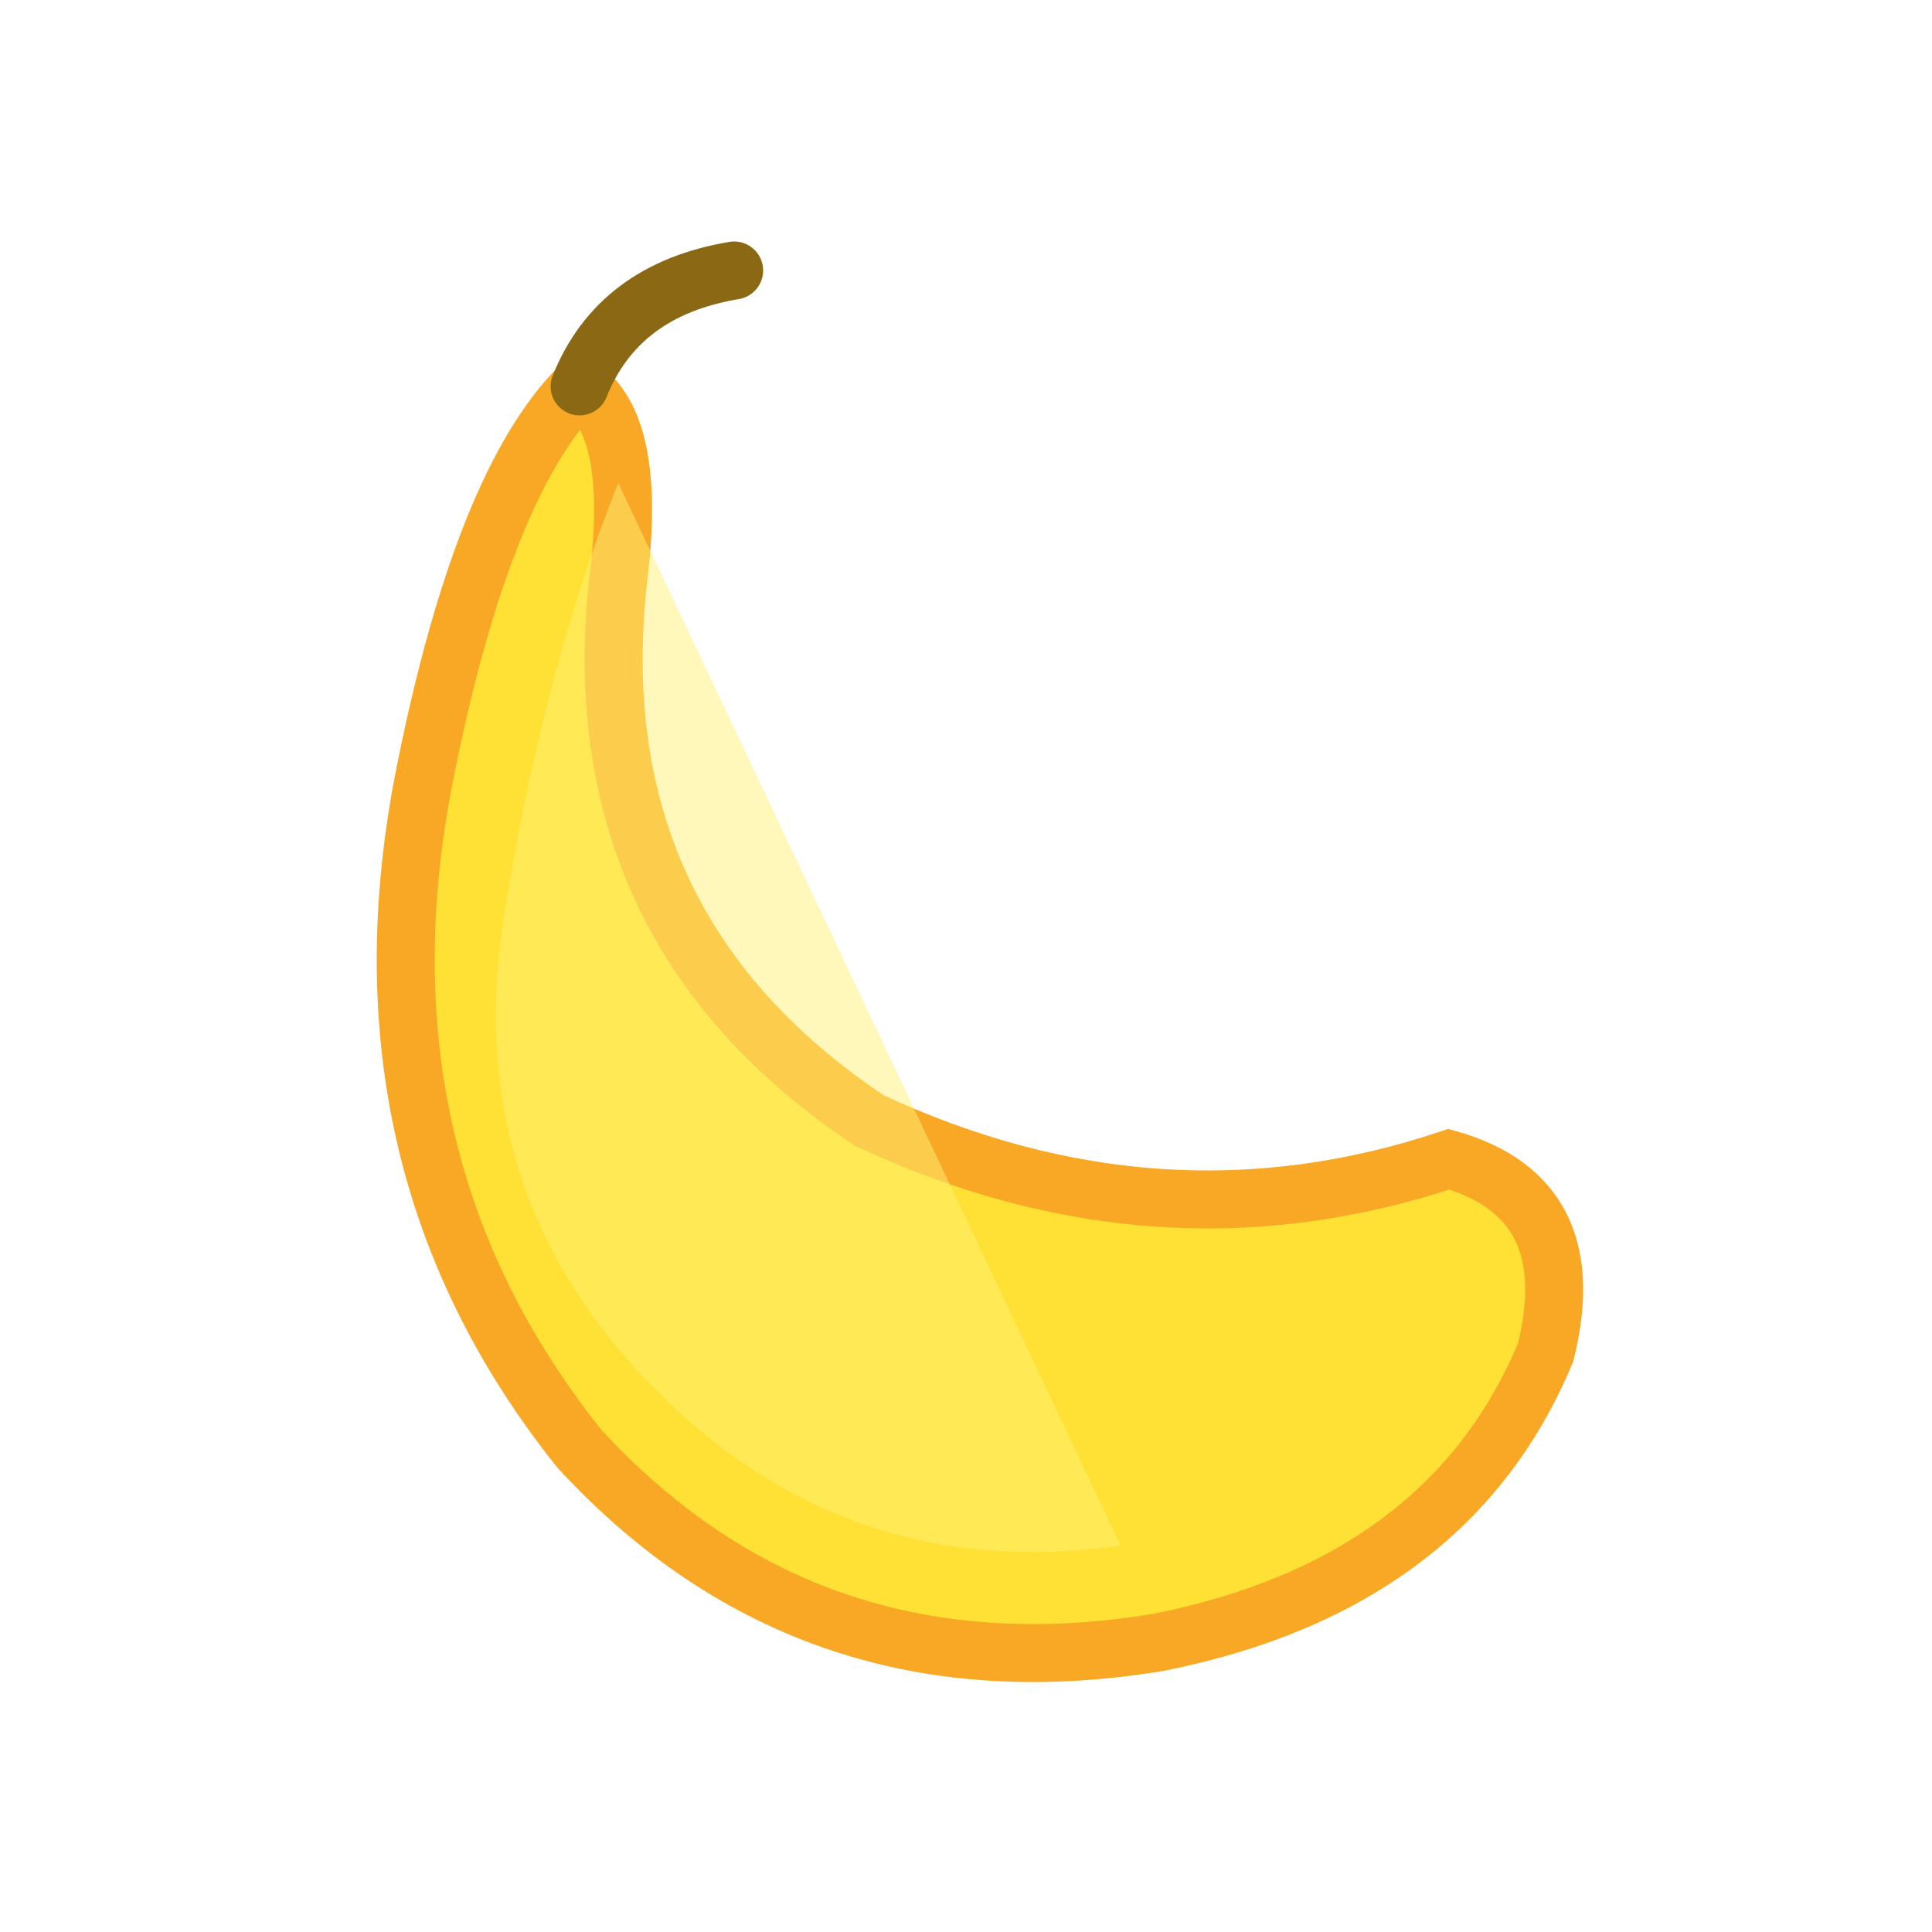
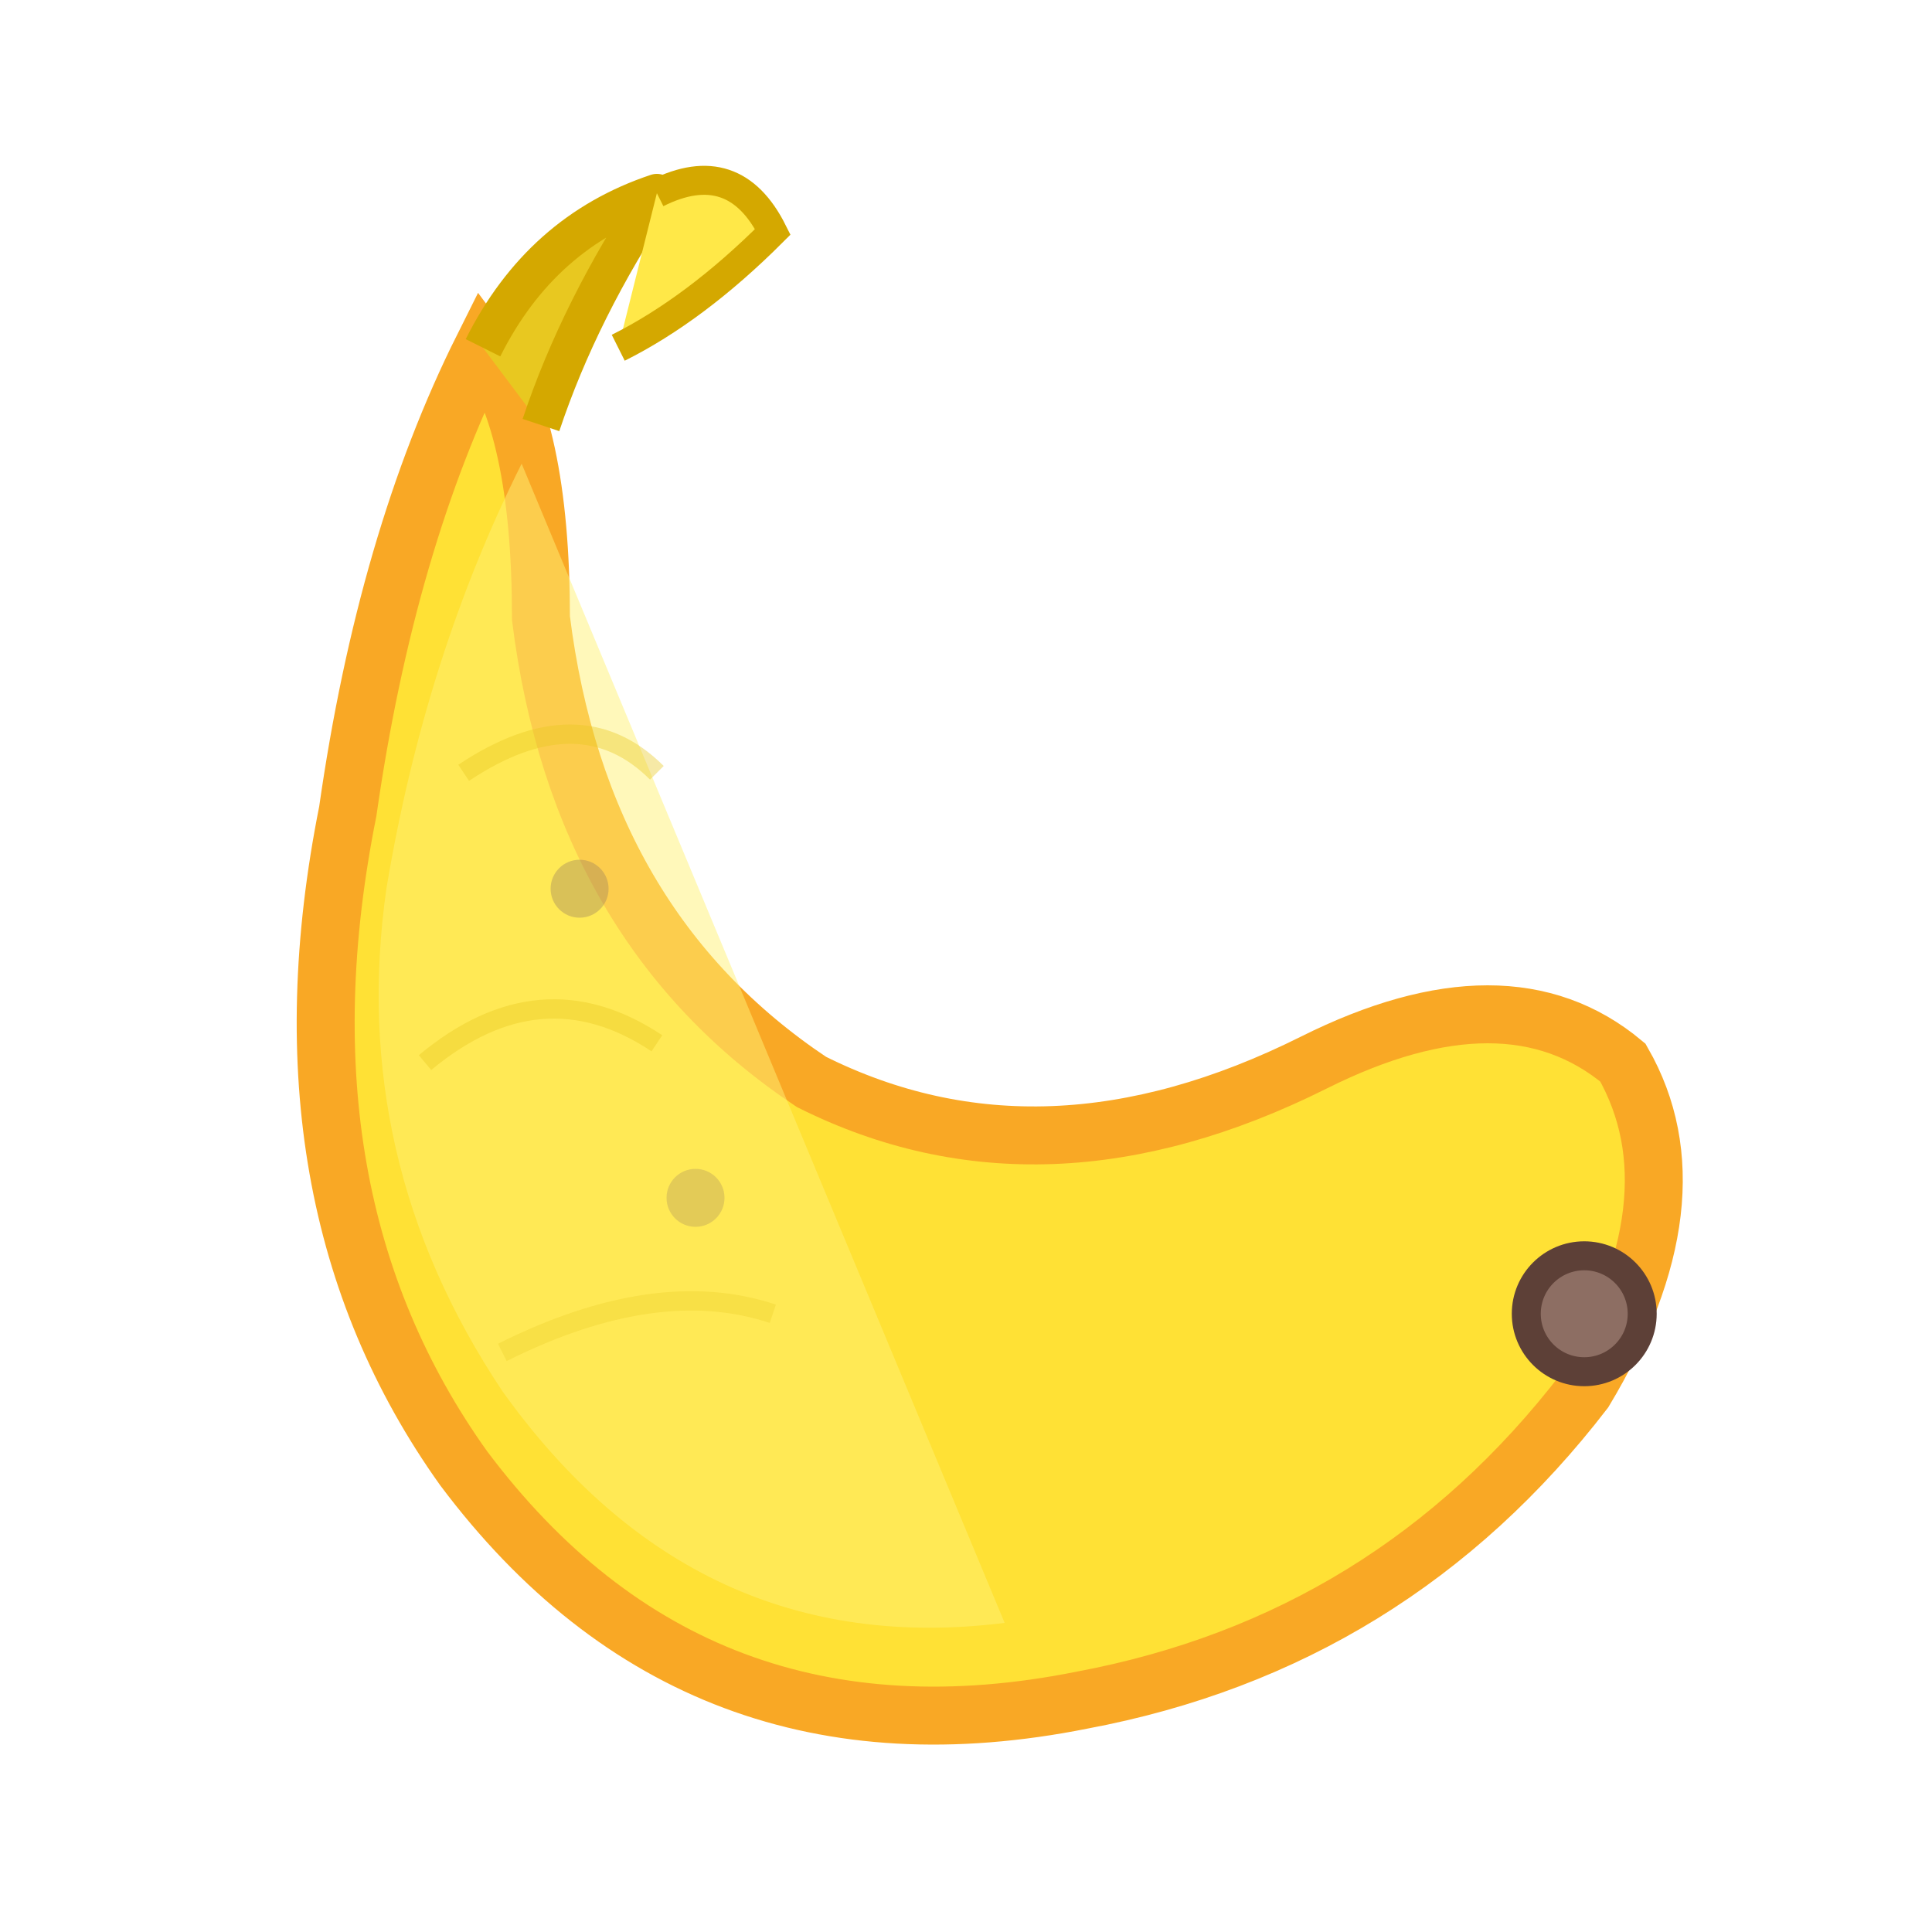
<svg xmlns="http://www.w3.org/2000/svg" viewBox="0 0 100 100">
-   <path d="M30 20 Q25 25 22 40 Q18 60 30 75 Q42 88 60 85 Q75 82 80 70 Q82 62 75 60 Q60 65 45 58 Q30 48 32 30 Q33 22 30 20Z" fill="#FFE135" stroke="#F9A825" stroke-width="3" />
-   <path d="M32 25 Q28 35 26 48 Q24 62 34 72 Q44 82 58 80" fill="#FFF176" stroke="none" opacity="0.5" />
-   <path d="M30 20 Q32 15 38 14" fill="none" stroke="#8B6914" stroke-width="3" stroke-linecap="round" />
+   <path d="M25 18 Q20 28 18 42 Q14 62 24 76 Q36 92 56 88 Q72 85 82 72 Q88 62 84 55            Q78 50 68 55 Q54 62 42 56 Q30 48 28 32 Q28 22 25 18Z" fill="#FFE135" stroke="#F9A825" stroke-width="3" />
+   <path d="M27 24 Q22 34 20 46 Q18 60 26 72 Q36 86 52 84" fill="#FFF176" stroke="none" opacity="0.5" />
+   <path d="M25 18 Q28 12 34 10 Q30 16 28 22" fill="#E8C820" stroke="#D4A800" stroke-width="2" stroke-linejoin="round" />
+   <path d="M34 10 Q38 8 40 12 Q36 16 32 18" fill="#FFE848" stroke="#D4A800" stroke-width="1.5" />
+   <circle cx="82" cy="68" r="3" fill="#8D6E63" stroke="#5D4037" stroke-width="1.5" />
+   <path d="M24 40 Q30 36 34 40" fill="none" stroke="#E8C820" stroke-width="1" opacity="0.4" />
+   <path d="M22 55 Q28 50 34 54" fill="none" stroke="#E8C820" stroke-width="1" opacity="0.4" />
+   <path d="M26 70 Q34 66 40 68" fill="none" stroke="#E8C820" stroke-width="1" opacity="0.3" />
+   <circle cx="30" cy="46" r="1.5" fill="#A0845C" opacity="0.4" />
+   <circle cx="36" cy="62" r="1.5" fill="#A0845C" opacity="0.3" />
</svg>
